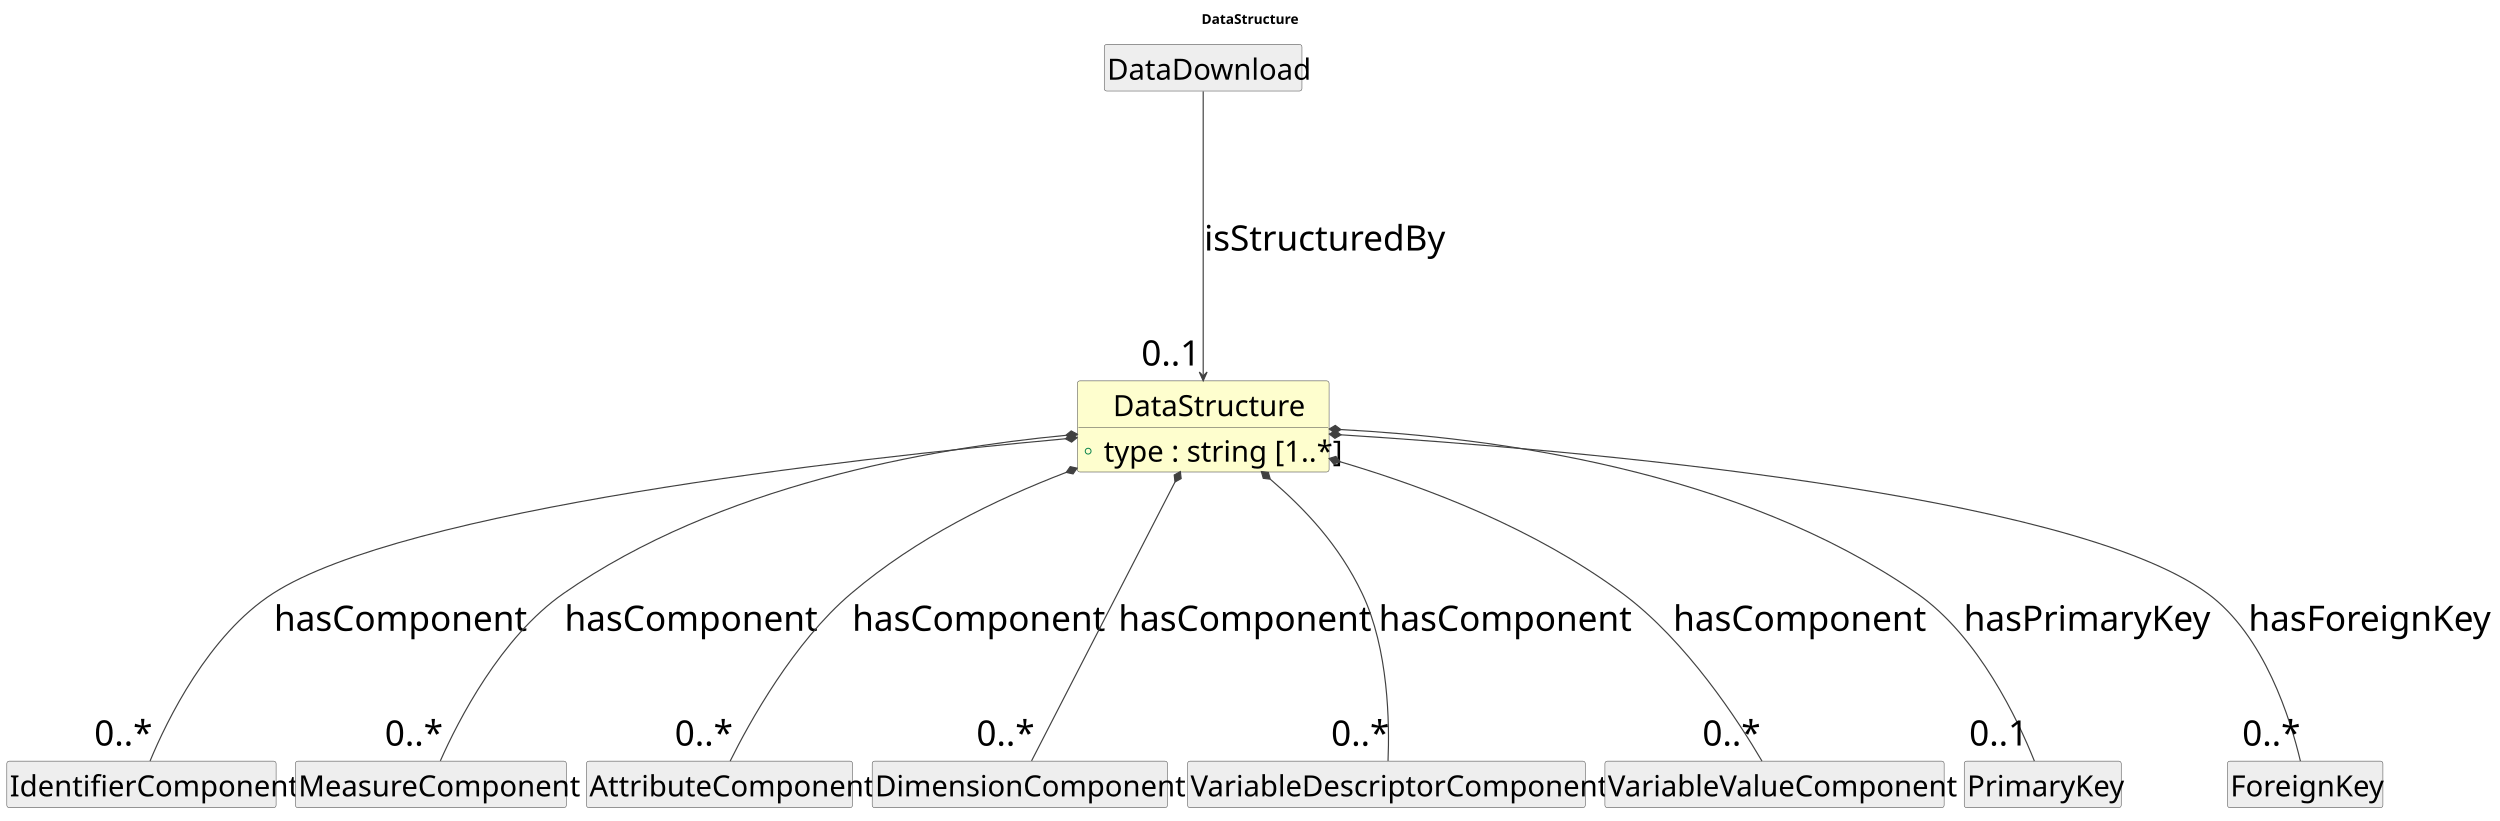
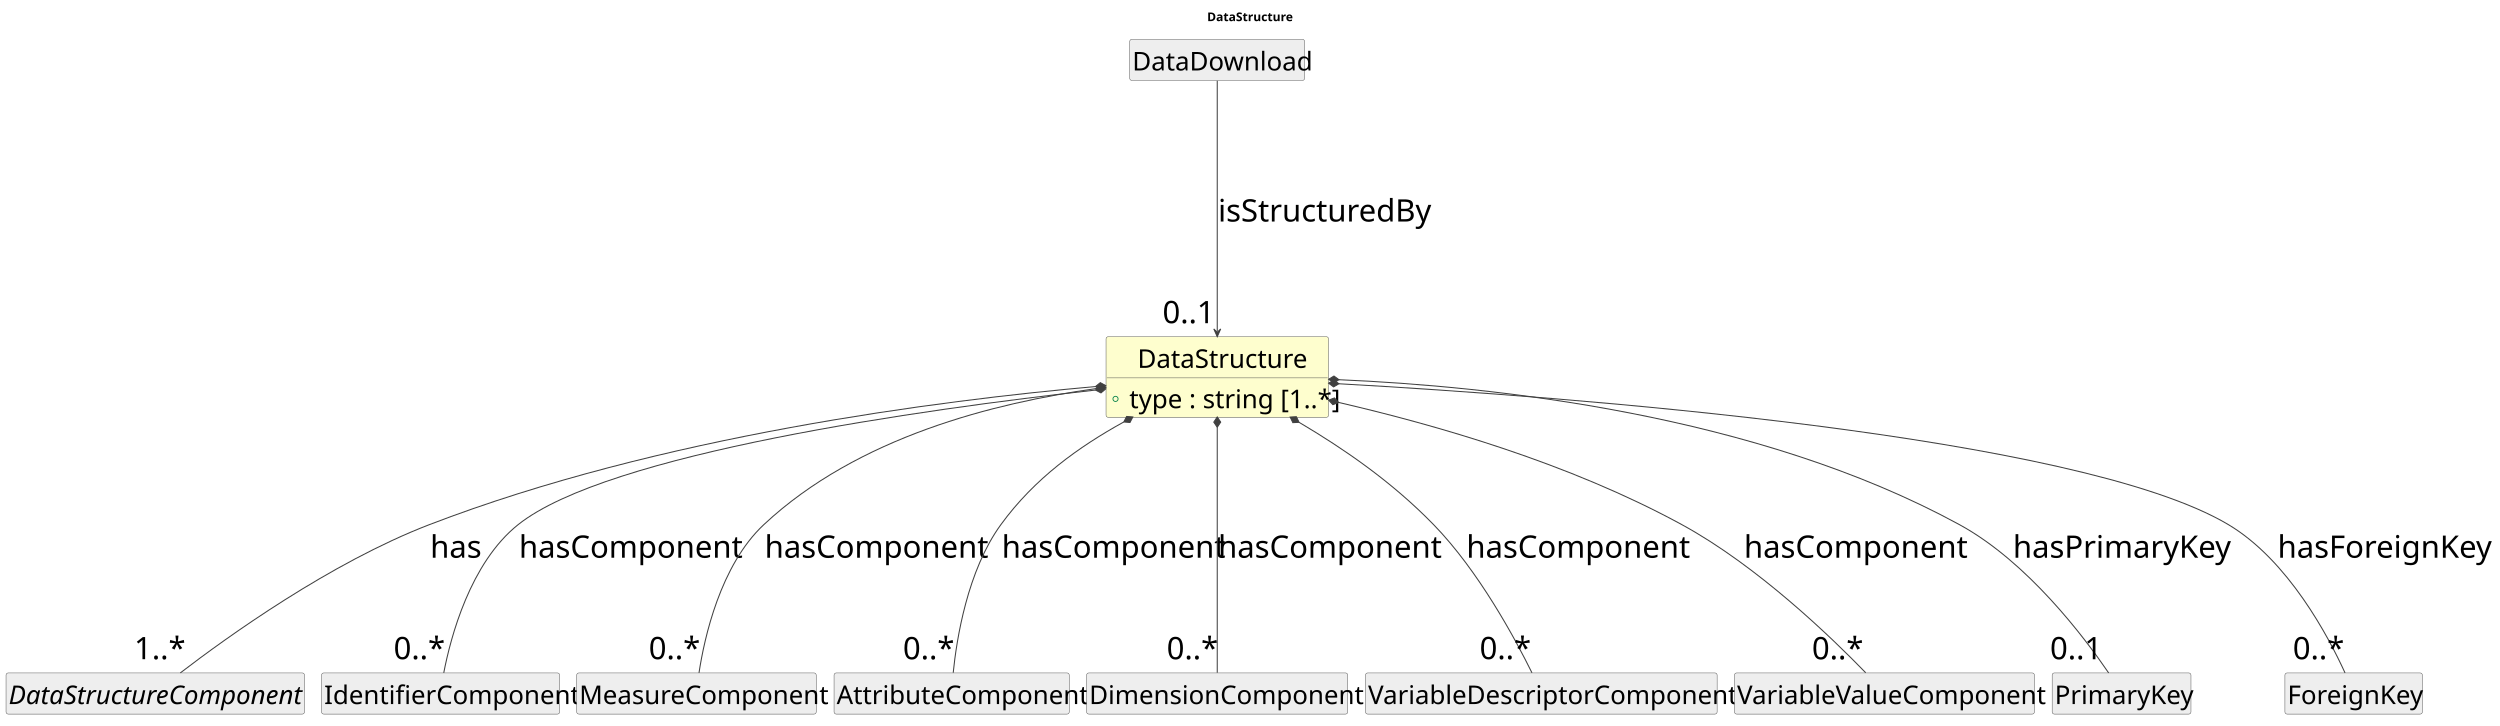
- <svg xmlns="http://www.w3.org/2000/svg" contentStyleType="text/css" data-diagram-type="CLASS" height="842px" preserveAspectRatio="none" style="width:2564px;height:842px;background:#FFFFFF;" version="1.1" viewBox="0 0 2564 842" width="2564px" zoomAndPan="magnify">
+ <svg xmlns="http://www.w3.org/2000/svg" contentStyleType="text/css" data-diagram-type="CLASS" height="842px" preserveAspectRatio="none" style="width:2900px;height:842px;background:#FFFFFF;" version="1.1" viewBox="0 0 2900 842" width="2900px" zoomAndPan="magnify">
  <defs />
  <g>
    <g class="title" data-source-line="1">
-       <text fill="#000000" font-family="sans-serif" font-size="14" font-weight="700" lengthAdjust="spacing" textLength="92.579" x="1232.28" y="24.533">DataStructure</text>
+       <text fill="#000000" font-family="sans-serif" font-size="14" font-weight="700" lengthAdjust="spacing" textLength="92.579" x="1400.28" y="24.533">DataStructure</text>
    </g>
    <g class="entity" data-qualified-name="DataStructure" data-source-line="16" id="ent0002">
-       <rect fill="#FEFECE" height="93.469" rx="2.5" ry="2.5" style="stroke:#404040;stroke-width:0.5;" width="258.103" x="1105" y="390.609" />
-       <text fill="#000000" font-family="sans-serif" font-size="30" lengthAdjust="spacing" textLength="185.083" x="1141.51" y="426.752">DataStructure</text>
-       <line style="stroke:#404040;stroke-width:0.5;" x1="1106" x2="1362.102" y1="438.344" y2="438.344" />
+       <rect fill="#FEFECE" height="93.469" rx="2.5" ry="2.5" style="stroke:#404040;stroke-width:0.5;" width="258.103" x="1283" y="390.609" />
+       <text fill="#000000" font-family="sans-serif" font-size="30" lengthAdjust="spacing" textLength="185.083" x="1319.51" y="426.752">DataStructure</text>
+       <line style="stroke:#404040;stroke-width:0.5;" x1="1284" x2="1540.102" y1="438.344" y2="438.344" />
      <g data-visibility-modifier="PUBLIC_FIELD">
-         <ellipse cx="1116" cy="462.711" fill="none" rx="3" ry="3" style="stroke:#038048;stroke-width:1;" />
+         <ellipse cx="1294" cy="462.711" fill="none" rx="3" ry="3" style="stroke:#038048;stroke-width:1;" />
      </g>
-       <text fill="#000000" font-family="sans-serif" font-size="30" lengthAdjust="spacing" textLength="225.102" x="1132" y="473.486">type : string [1..*]</text>
+       <text fill="#000000" font-family="sans-serif" font-size="30" lengthAdjust="spacing" textLength="225.102" x="1310" y="473.486">type : string [1..*]</text>
    </g>
    <g class="entity" data-qualified-name="DataDownload" data-source-line="19" id="ent0003">
-       <rect fill="#EEEEEE" height="47.734" rx="2.5" ry="2.5" style="stroke:#404040;stroke-width:0.5;" width="202.787" x="1132.5" y="45.609" />
-       <text fill="#000000" font-family="sans-serif" font-size="30" lengthAdjust="spacing" textLength="196.787" x="1135.5" y="81.752">DataDownload</text>
+       <rect fill="#EEEEEE" height="47.734" rx="2.5" ry="2.5" style="stroke:#404040;stroke-width:0.5;" width="202.787" x="1310.5" y="45.609" />
+       <text fill="#000000" font-family="sans-serif" font-size="30" lengthAdjust="spacing" textLength="196.787" x="1313.5" y="81.752">DataDownload</text>
    </g>
-     <g class="entity" data-qualified-name="IdentifierComponent" data-source-line="21" id="ent0005">
-       <rect fill="#EEEEEE" height="47.734" rx="2.5" ry="2.5" style="stroke:#404040;stroke-width:0.5;" width="276.161" x="7" y="780.609" />
-       <text fill="#000000" font-family="sans-serif" font-size="30" lengthAdjust="spacing" textLength="270.161" x="10" y="816.752">IdentifierComponent</text>
+     <g class="entity" data-qualified-name="DataStructureComponent" data-source-line="21" id="ent0005">
+       <rect fill="#EEEEEE" height="47.734" rx="2.5" ry="2.5" style="stroke:#404040;stroke-width:0.5;" width="346.181" x="7" y="780.609" />
+       <text fill="#000000" font-family="sans-serif" font-size="30" font-style="italic" lengthAdjust="spacing" textLength="340.181" x="10" y="816.752">DataStructureComponent</text>
    </g>
-     <g class="entity" data-qualified-name="MeasureComponent" data-source-line="23" id="ent0007">
-       <rect fill="#EEEEEE" height="47.734" rx="2.5" ry="2.5" style="stroke:#404040;stroke-width:0.5;" width="277.816" x="303" y="780.609" />
-       <text fill="#000000" font-family="sans-serif" font-size="30" lengthAdjust="spacing" textLength="271.816" x="306" y="816.752">MeasureComponent</text>
+     <g class="entity" data-qualified-name="IdentifierComponent" data-source-line="23" id="ent0007">
+       <rect fill="#EEEEEE" height="47.734" rx="2.5" ry="2.5" style="stroke:#404040;stroke-width:0.5;" width="276.161" x="373" y="780.609" />
+       <text fill="#000000" font-family="sans-serif" font-size="30" lengthAdjust="spacing" textLength="270.161" x="376" y="816.752">IdentifierComponent</text>
    </g>
-     <g class="entity" data-qualified-name="AttributeComponent" data-source-line="25" id="ent0009">
-       <rect fill="#EEEEEE" height="47.734" rx="2.5" ry="2.5" style="stroke:#404040;stroke-width:0.5;" width="272.821" x="601.5" y="780.609" />
-       <text fill="#000000" font-family="sans-serif" font-size="30" lengthAdjust="spacing" textLength="266.821" x="604.5" y="816.752">AttributeComponent</text>
+     <g class="entity" data-qualified-name="MeasureComponent" data-source-line="25" id="ent0009">
+       <rect fill="#EEEEEE" height="47.734" rx="2.5" ry="2.5" style="stroke:#404040;stroke-width:0.5;" width="277.816" x="669" y="780.609" />
+       <text fill="#000000" font-family="sans-serif" font-size="30" lengthAdjust="spacing" textLength="271.816" x="672" y="816.752">MeasureComponent</text>
    </g>
-     <g class="entity" data-qualified-name="DimensionComponent" data-source-line="27" id="ent0011">
-       <rect fill="#EEEEEE" height="47.734" rx="2.5" ry="2.5" style="stroke:#404040;stroke-width:0.5;" width="302.821" x="894.5" y="780.609" />
-       <text fill="#000000" font-family="sans-serif" font-size="30" lengthAdjust="spacing" textLength="296.821" x="897.5" y="816.752">DimensionComponent</text>
+     <g class="entity" data-qualified-name="AttributeComponent" data-source-line="27" id="ent0011">
+       <rect fill="#EEEEEE" height="47.734" rx="2.5" ry="2.5" style="stroke:#404040;stroke-width:0.5;" width="272.821" x="967.5" y="780.609" />
+       <text fill="#000000" font-family="sans-serif" font-size="30" lengthAdjust="spacing" textLength="266.821" x="970.5" y="816.752">AttributeComponent</text>
    </g>
-     <g class="entity" data-qualified-name="VariableDescriptorComponent" data-source-line="29" id="ent0013">
-       <rect fill="#EEEEEE" height="47.734" rx="2.5" ry="2.5" style="stroke:#404040;stroke-width:0.5;" width="407.865" x="1218" y="780.609" />
-       <text fill="#000000" font-family="sans-serif" font-size="30" lengthAdjust="spacing" textLength="401.865" x="1221" y="816.752">VariableDescriptorComponent</text>
+     <g class="entity" data-qualified-name="DimensionComponent" data-source-line="29" id="ent0013">
+       <rect fill="#EEEEEE" height="47.734" rx="2.5" ry="2.5" style="stroke:#404040;stroke-width:0.5;" width="302.821" x="1260.5" y="780.609" />
+       <text fill="#000000" font-family="sans-serif" font-size="30" lengthAdjust="spacing" textLength="296.821" x="1263.5" y="816.752">DimensionComponent</text>
    </g>
-     <g class="entity" data-qualified-name="VariableValueComponent" data-source-line="31" id="ent0015">
-       <rect fill="#EEEEEE" height="47.734" rx="2.5" ry="2.5" style="stroke:#404040;stroke-width:0.5;" width="347.894" x="1646" y="780.609" />
-       <text fill="#000000" font-family="sans-serif" font-size="30" lengthAdjust="spacing" textLength="341.894" x="1649" y="816.752">VariableValueComponent</text>
+     <g class="entity" data-qualified-name="VariableDescriptorComponent" data-source-line="31" id="ent0015">
+       <rect fill="#EEEEEE" height="47.734" rx="2.5" ry="2.5" style="stroke:#404040;stroke-width:0.5;" width="407.865" x="1584" y="780.609" />
+       <text fill="#000000" font-family="sans-serif" font-size="30" lengthAdjust="spacing" textLength="401.865" x="1587" y="816.752">VariableDescriptorComponent</text>
    </g>
-     <g class="entity" data-qualified-name="PrimaryKey" data-source-line="33" id="ent0017">
-       <rect fill="#EEEEEE" height="47.734" rx="2.5" ry="2.5" style="stroke:#404040;stroke-width:0.5;" width="161.024" x="2014.5" y="780.609" />
-       <text fill="#000000" font-family="sans-serif" font-size="30" lengthAdjust="spacing" textLength="155.024" x="2017.5" y="816.752">PrimaryKey</text>
+     <g class="entity" data-qualified-name="VariableValueComponent" data-source-line="33" id="ent0017">
+       <rect fill="#EEEEEE" height="47.734" rx="2.5" ry="2.5" style="stroke:#404040;stroke-width:0.5;" width="347.894" x="2012" y="780.609" />
+       <text fill="#000000" font-family="sans-serif" font-size="30" lengthAdjust="spacing" textLength="341.894" x="2015" y="816.752">VariableValueComponent</text>
    </g>
-     <g class="entity" data-qualified-name="ForeignKey" data-source-line="35" id="ent0019">
-       <rect fill="#EEEEEE" height="47.734" rx="2.5" ry="2.5" style="stroke:#404040;stroke-width:0.5;" width="159.413" x="2284.5" y="780.609" />
-       <text fill="#000000" font-family="sans-serif" font-size="30" lengthAdjust="spacing" textLength="153.413" x="2287.5" y="816.752">ForeignKey</text>
+     <g class="entity" data-qualified-name="PrimaryKey" data-source-line="35" id="ent0019">
+       <rect fill="#EEEEEE" height="47.734" rx="2.5" ry="2.5" style="stroke:#404040;stroke-width:0.5;" width="161.024" x="2380.5" y="780.609" />
+       <text fill="#000000" font-family="sans-serif" font-size="30" lengthAdjust="spacing" textLength="155.024" x="2383.5" y="816.752">PrimaryKey</text>
+     </g>
+     <g class="entity" data-qualified-name="ForeignKey" data-source-line="37" id="ent0021">
+       <rect fill="#EEEEEE" height="47.734" rx="2.5" ry="2.5" style="stroke:#404040;stroke-width:0.5;" width="159.413" x="2650.5" y="780.609" />
+       <text fill="#000000" font-family="sans-serif" font-size="30" lengthAdjust="spacing" textLength="153.413" x="2653.5" y="816.752">ForeignKey</text>
    </g>
    <g class="link" data-entity-1="ent0003" data-entity-2="ent0002" data-link-type="dependency" data-source-line="20" id="lnk4">
-       <path codeLine="20" d="M1234,93.749 C1234,153.149 1234,305.819 1234,384.529" fill="none" id="DataDownload-to-DataStructure" style="stroke:#404040;stroke-width:1.2;" />
-       <polygon fill="#404040" points="1234,390.529,1238,381.529,1234,385.529,1230,381.529,1234,390.529" style="stroke:#404040;stroke-width:1.2;" />
-       <text fill="#000000" font-family="sans-serif" font-size="36" lengthAdjust="spacing" textLength="234.088" x="1235" y="256.981">isStructuredBy</text>
-       <text fill="#000000" font-family="sans-serif" font-size="36" lengthAdjust="spacing" textLength="60.047" x="1170.528" y="374.902">0..1</text>
+       <path codeLine="20" d="M1412,93.749 C1412,153.149 1412,305.819 1412,384.529" fill="none" id="DataDownload-to-DataStructure" style="stroke:#404040;stroke-width:1.2;" />
+       <polygon fill="#404040" points="1412,390.529,1416,381.529,1412,385.529,1408,381.529,1412,390.529" style="stroke:#404040;stroke-width:1.2;" />
+       <text fill="#000000" font-family="sans-serif" font-size="36" lengthAdjust="spacing" textLength="234.088" x="1413" y="256.981">isStructuredBy</text>
+       <text fill="#000000" font-family="sans-serif" font-size="36" lengthAdjust="spacing" textLength="60.047" x="1348.528" y="374.902">0..1</text>
    </g>
    <g class="link" data-entity-1="ent0002" data-entity-2="ent0005" data-link-type="composition" data-source-line="22" id="lnk6">
-       <path codeLine="22" d="M1092.681,450.012 C864.711,471.042 414.74,522.039 280,608.609 C213.83,651.119 171.25,738.739 153.89,780.499" fill="none" id="DataStructure-backto-IdentifierComponent" style="stroke:#404040;stroke-width:1.2;" />
-       <polygon fill="#404040" points="1104.63,448.909,1098.288,445.477,1092.681,450.012,1099.023,453.444,1104.63,448.909" style="stroke:#404040;stroke-width:1.2;" />
-       <text fill="#000000" font-family="sans-serif" font-size="36" lengthAdjust="spacing" textLength="244.16" x="281" y="646.981">hasComponent</text>
-       <text fill="#000000" font-family="sans-serif" font-size="36" lengthAdjust="spacing" textLength="54.035" x="96.653" y="764.617">0..*</text>
+       <path codeLine="22" d="M1270.748,448.388 C1089.918,464.558 765.6,505.659 498,608.609 C382.86,652.909 262.99,739.259 209.19,780.549" fill="none" id="DataStructure-backto-DataStructureComponent" style="stroke:#404040;stroke-width:1.2;" />
+       <polygon fill="#404040" points="1282.7,447.319,1276.368,443.87,1270.748,448.388,1277.08,451.838,1282.7,447.319" style="stroke:#404040;stroke-width:1.2;" />
+       <text fill="#000000" font-family="sans-serif" font-size="36" lengthAdjust="spacing" textLength="58.043" x="499" y="646.981">has</text>
+       <text fill="#000000" font-family="sans-serif" font-size="36" lengthAdjust="spacing" textLength="54.035" x="155.567" y="764.676">1..*</text>
    </g>
    <g class="link" data-entity-1="ent0002" data-entity-2="ent0007" data-link-type="composition" data-source-line="24" id="lnk8">
-       <path codeLine="24" d="M1093.045,446.496 C952.205,460.016 737.48,497.609 578,608.609 C513.63,653.409 469.9,739.119 451.62,780.339" fill="none" id="DataStructure-backto-MeasureComponent" style="stroke:#404040;stroke-width:1.2;" />
-       <polygon fill="#404040" points="1104.99,445.349,1098.635,441.941,1093.045,446.496,1099.4,449.904,1104.99,445.349" style="stroke:#404040;stroke-width:1.2;" />
-       <text fill="#000000" font-family="sans-serif" font-size="36" lengthAdjust="spacing" textLength="244.16" x="579" y="646.981">hasComponent</text>
-       <text fill="#000000" font-family="sans-serif" font-size="36" lengthAdjust="spacing" textLength="54.035" x="394.652" y="764.719">0..*</text>
+       <path codeLine="24" d="M1270.735,452.466 C1069.325,475.046 704.94,525.789 601,608.609 C545.45,652.869 522.74,739.239 514.75,780.539" fill="none" id="DataStructure-backto-IdentifierComponent" style="stroke:#404040;stroke-width:1.2;" />
+       <polygon fill="#404040" points="1282.66,451.129,1276.252,447.823,1270.735,452.466,1277.143,455.773,1282.66,451.129" style="stroke:#404040;stroke-width:1.2;" />
+       <text fill="#000000" font-family="sans-serif" font-size="36" lengthAdjust="spacing" textLength="244.16" x="602" y="646.981">hasComponent</text>
+       <text fill="#000000" font-family="sans-serif" font-size="36" lengthAdjust="spacing" textLength="54.035" x="456.597" y="764.664">0..*</text>
    </g>
    <g class="link" data-entity-1="ent0002" data-entity-2="ent0009" data-link-type="composition" data-source-line="26" id="lnk10">
-       <path codeLine="26" d="M1093.482,484.473 C1020.072,512.753 940.8,551.119 873,608.609 C813.8,658.799 768.59,740.799 748.86,780.559" fill="none" id="DataStructure-backto-AttributeComponent" style="stroke:#404040;stroke-width:1.2;" />
-       <polygon fill="#404040" points="1104.68,480.159,1097.643,478.584,1093.482,484.473,1100.519,486.049,1104.68,480.159" style="stroke:#404040;stroke-width:1.2;" />
-       <text fill="#000000" font-family="sans-serif" font-size="36" lengthAdjust="spacing" textLength="244.16" x="874" y="646.981">hasComponent</text>
-       <text fill="#000000" font-family="sans-serif" font-size="36" lengthAdjust="spacing" textLength="54.035" x="692.004" y="764.688">0..*</text>
+       <path codeLine="26" d="M1270.977,450.841 C1153.797,467.321 995.03,506.649 886,608.609 C835.53,655.799 817.04,739.979 810.84,780.519" fill="none" id="DataStructure-backto-MeasureComponent" style="stroke:#404040;stroke-width:1.2;" />
+       <polygon fill="#404040" points="1282.86,449.169,1276.361,446.044,1270.977,450.841,1277.476,453.966,1282.86,449.169" style="stroke:#404040;stroke-width:1.2;" />
+       <text fill="#000000" font-family="sans-serif" font-size="36" lengthAdjust="spacing" textLength="244.16" x="887" y="646.981">hasComponent</text>
+       <text fill="#000000" font-family="sans-serif" font-size="36" lengthAdjust="spacing" textLength="54.035" x="752.556" y="764.64">0..*</text>
    </g>
    <g class="link" data-entity-1="ent0002" data-entity-2="ent0011" data-link-type="composition" data-source-line="28" id="lnk12">
-       <path codeLine="28" d="M1205.081,494.33 C1164.621,572.98 1088.56,720.859 1057.96,780.349" fill="none" id="DataStructure-backto-DimensionComponent" style="stroke:#404040;stroke-width:1.2;" />
-       <polygon fill="#404040" points="1210.57,483.659,1204.268,487.165,1205.081,494.33,1211.382,490.825,1210.57,483.659" style="stroke:#404040;stroke-width:1.2;" />
-       <text fill="#000000" font-family="sans-serif" font-size="36" lengthAdjust="spacing" textLength="244.16" x="1147" y="646.981">hasComponent</text>
-       <text fill="#000000" font-family="sans-serif" font-size="36" lengthAdjust="spacing" textLength="54.035" x="1001.393" y="764.731">0..*</text>
+       <path codeLine="28" d="M1303.59,489.478 C1251.219,518.448 1200.14,554.839 1161,608.609 C1122.18,661.929 1109.66,741.399 1105.73,780.369" fill="none" id="DataStructure-backto-AttributeComponent" style="stroke:#404040;stroke-width:1.2;" />
+       <polygon fill="#404040" points="1314.09,483.669,1306.904,483.074,1303.59,489.478,1310.776,490.074,1314.09,483.669" style="stroke:#404040;stroke-width:1.2;" />
+       <text fill="#000000" font-family="sans-serif" font-size="36" lengthAdjust="spacing" textLength="244.16" x="1162" y="646.981">hasComponent</text>
+       <text fill="#000000" font-family="sans-serif" font-size="36" lengthAdjust="spacing" textLength="54.035" x="1047.405" y="764.754">0..*</text>
    </g>
    <g class="link" data-entity-1="ent0002" data-entity-2="ent0013" data-link-type="composition" data-source-line="30" id="lnk14">
-       <path codeLine="30" d="M1302.772,491.45 C1338.922,522.51 1373.37,559.079 1397,608.609 C1424.27,665.749 1425.14,742.469 1423.56,780.389" fill="none" id="DataStructure-backto-VariableDescriptorComponent" style="stroke:#404040;stroke-width:1.2;" />
-       <polygon fill="#404040" points="1293.67,483.629,1295.614,490.574,1302.772,491.45,1300.828,484.506,1293.67,483.629" style="stroke:#404040;stroke-width:1.2;" />
-       <text fill="#000000" font-family="sans-serif" font-size="36" lengthAdjust="spacing" textLength="244.16" x="1414" y="646.981">hasComponent</text>
-       <text fill="#000000" font-family="sans-serif" font-size="36" lengthAdjust="spacing" textLength="54.035" x="1365.202" y="764.778">0..*</text>
+       <path codeLine="30" d="M1412,495.659 C1412,574.309 1412,720.859 1412,780.349" fill="none" id="DataStructure-backto-DimensionComponent" style="stroke:#404040;stroke-width:1.2;" />
+       <polygon fill="#404040" points="1412,483.659,1408,489.659,1412,495.659,1416,489.659,1412,483.659" style="stroke:#404040;stroke-width:1.2;" />
+       <text fill="#000000" font-family="sans-serif" font-size="36" lengthAdjust="spacing" textLength="244.16" x="1413" y="646.981">hasComponent</text>
+       <text fill="#000000" font-family="sans-serif" font-size="36" lengthAdjust="spacing" textLength="54.035" x="1353.378" y="764.731">0..*</text>
    </g>
    <g class="link" data-entity-1="ent0002" data-entity-2="ent0015" data-link-type="composition" data-source-line="32" id="lnk16">
-       <path codeLine="32" d="M1374.674,473.643 C1464.984,500.443 1573.6,541.759 1664,608.609 C1729.88,657.329 1783.51,740.399 1807.07,780.539" fill="none" id="DataStructure-backto-VariableValueComponent" style="stroke:#404040;stroke-width:1.2;" />
-       <polygon fill="#404040" points="1363.17,470.229,1367.784,475.771,1374.674,473.643,1370.06,468.102,1363.17,470.229" style="stroke:#404040;stroke-width:1.2;" />
-       <text fill="#000000" font-family="sans-serif" font-size="36" lengthAdjust="spacing" textLength="244.16" x="1716" y="646.981">hasComponent</text>
-       <text fill="#000000" font-family="sans-serif" font-size="36" lengthAdjust="spacing" textLength="54.035" x="1745.97" y="764.664">0..*</text>
+       <path codeLine="32" d="M1506.917,489.891 C1558.857,520.631 1614.21,558.509 1663,608.609 C1715.46,662.489 1757.98,741.699 1777.09,780.489" fill="none" id="DataStructure-backto-VariableDescriptorComponent" style="stroke:#404040;stroke-width:1.2;" />
+       <polygon fill="#404040" points="1496.59,483.779,1499.716,490.278,1506.917,489.891,1503.791,483.393,1496.59,483.779" style="stroke:#404040;stroke-width:1.2;" />
+       <text fill="#000000" font-family="sans-serif" font-size="36" lengthAdjust="spacing" textLength="244.16" x="1701" y="646.981">hasComponent</text>
+       <text fill="#000000" font-family="sans-serif" font-size="36" lengthAdjust="spacing" textLength="54.035" x="1716.352" y="764.605">0..*</text>
    </g>
    <g class="link" data-entity-1="ent0002" data-entity-2="ent0017" data-link-type="composition" data-source-line="34" id="lnk18">
-       <path codeLine="34" d="M1375.274,440.588 C1531.274,448.768 1783.34,481.599 1966,608.609 C2029.49,652.759 2069.92,739.179 2086.46,780.519" fill="none" id="DataStructure-backto-PrimaryKey" style="stroke:#404040;stroke-width:1.2;" />
-       <polygon fill="#404040" points="1363.29,439.959,1369.072,444.268,1375.274,440.588,1369.491,436.279,1363.29,439.959" style="stroke:#404040;stroke-width:1.2;" />
-       <text fill="#000000" font-family="sans-serif" font-size="36" lengthAdjust="spacing" textLength="244.072" x="2014" y="646.981">hasPrimaryKey</text>
-       <text fill="#000000" font-family="sans-serif" font-size="36" lengthAdjust="spacing" textLength="60.047" x="2019.597" y="764.64">0..1</text>
+       <path codeLine="34" d="M1552.891,466.866 C1665.731,492.997 1819.83,537.039 1951,608.609 C2038.96,656.599 2125.13,740.019 2164.21,780.389" fill="none" id="DataStructure-backto-VariableValueComponent" style="stroke:#404040;stroke-width:1.2;" />
+       <polygon fill="#404040" points="1541.2,464.159,1546.143,469.41,1552.891,466.866,1547.948,461.616,1541.2,464.159" style="stroke:#404040;stroke-width:1.2;" />
+       <text fill="#000000" font-family="sans-serif" font-size="36" lengthAdjust="spacing" textLength="244.16" x="2023" y="646.981">hasComponent</text>
+       <text fill="#000000" font-family="sans-serif" font-size="36" lengthAdjust="spacing" textLength="54.035" x="2101.836" y="764.778">0..*</text>
    </g>
    <g class="link" data-entity-1="ent0002" data-entity-2="ent0019" data-link-type="composition" data-source-line="36" id="lnk20">
-       <path codeLine="36" d="M1375.325,445.946 C1619.015,461.546 2122.45,505.289 2264,608.609 C2322.7,651.449 2349.47,738.909 2359.29,780.569" fill="none" id="DataStructure-backto-ForeignKey" style="stroke:#404040;stroke-width:1.2;" />
-       <polygon fill="#404040" points="1363.35,445.179,1369.082,449.555,1375.325,445.946,1369.593,441.571,1363.35,445.179" style="stroke:#404040;stroke-width:1.2;" />
-       <text fill="#000000" font-family="sans-serif" font-size="36" lengthAdjust="spacing" textLength="242.139" x="2306" y="646.981">hasForeignKey</text>
-       <text fill="#000000" font-family="sans-serif" font-size="36" lengthAdjust="spacing" textLength="54.035" x="2299.608" y="764.699">0..*</text>
+       <path codeLine="36" d="M1553.219,440.467 C1729.089,448.057 2036.92,479.759 2273,608.609 C2351.84,651.639 2417.69,739.009 2446.04,780.599" fill="none" id="DataStructure-backto-PrimaryKey" style="stroke:#404040;stroke-width:1.2;" />
+       <polygon fill="#404040" points="1541.23,439.949,1547.052,444.204,1553.219,440.467,1547.397,436.212,1541.23,439.949" style="stroke:#404040;stroke-width:1.2;" />
+       <text fill="#000000" font-family="sans-serif" font-size="36" lengthAdjust="spacing" textLength="244.072" x="2335" y="646.981">hasPrimaryKey</text>
+       <text fill="#000000" font-family="sans-serif" font-size="36" lengthAdjust="spacing" textLength="60.047" x="2378.034" y="764.735">0..1</text>
+     </g>
+     <g class="link" data-entity-1="ent0002" data-entity-2="ent0021" data-link-type="composition" data-source-line="38" id="lnk22">
+       <path codeLine="38" d="M1553.171,445.159 C1820.211,460.309 2410.65,504.599 2585,608.609 C2654.38,649.999 2701.1,738.579 2720.24,780.589" fill="none" id="DataStructure-backto-ForeignKey" style="stroke:#404040;stroke-width:1.2;" />
+       <polygon fill="#404040" points="1541.19,444.479,1546.954,448.813,1553.171,445.159,1547.407,440.826,1541.19,444.479" style="stroke:#404040;stroke-width:1.2;" />
+       <text fill="#000000" font-family="sans-serif" font-size="36" lengthAdjust="spacing" textLength="242.139" x="2642" y="646.981">hasForeignKey</text>
+       <text fill="#000000" font-family="sans-serif" font-size="36" lengthAdjust="spacing" textLength="54.035" x="2659.659" y="764.723">0..*</text>
    </g>
  </g>
</svg>
